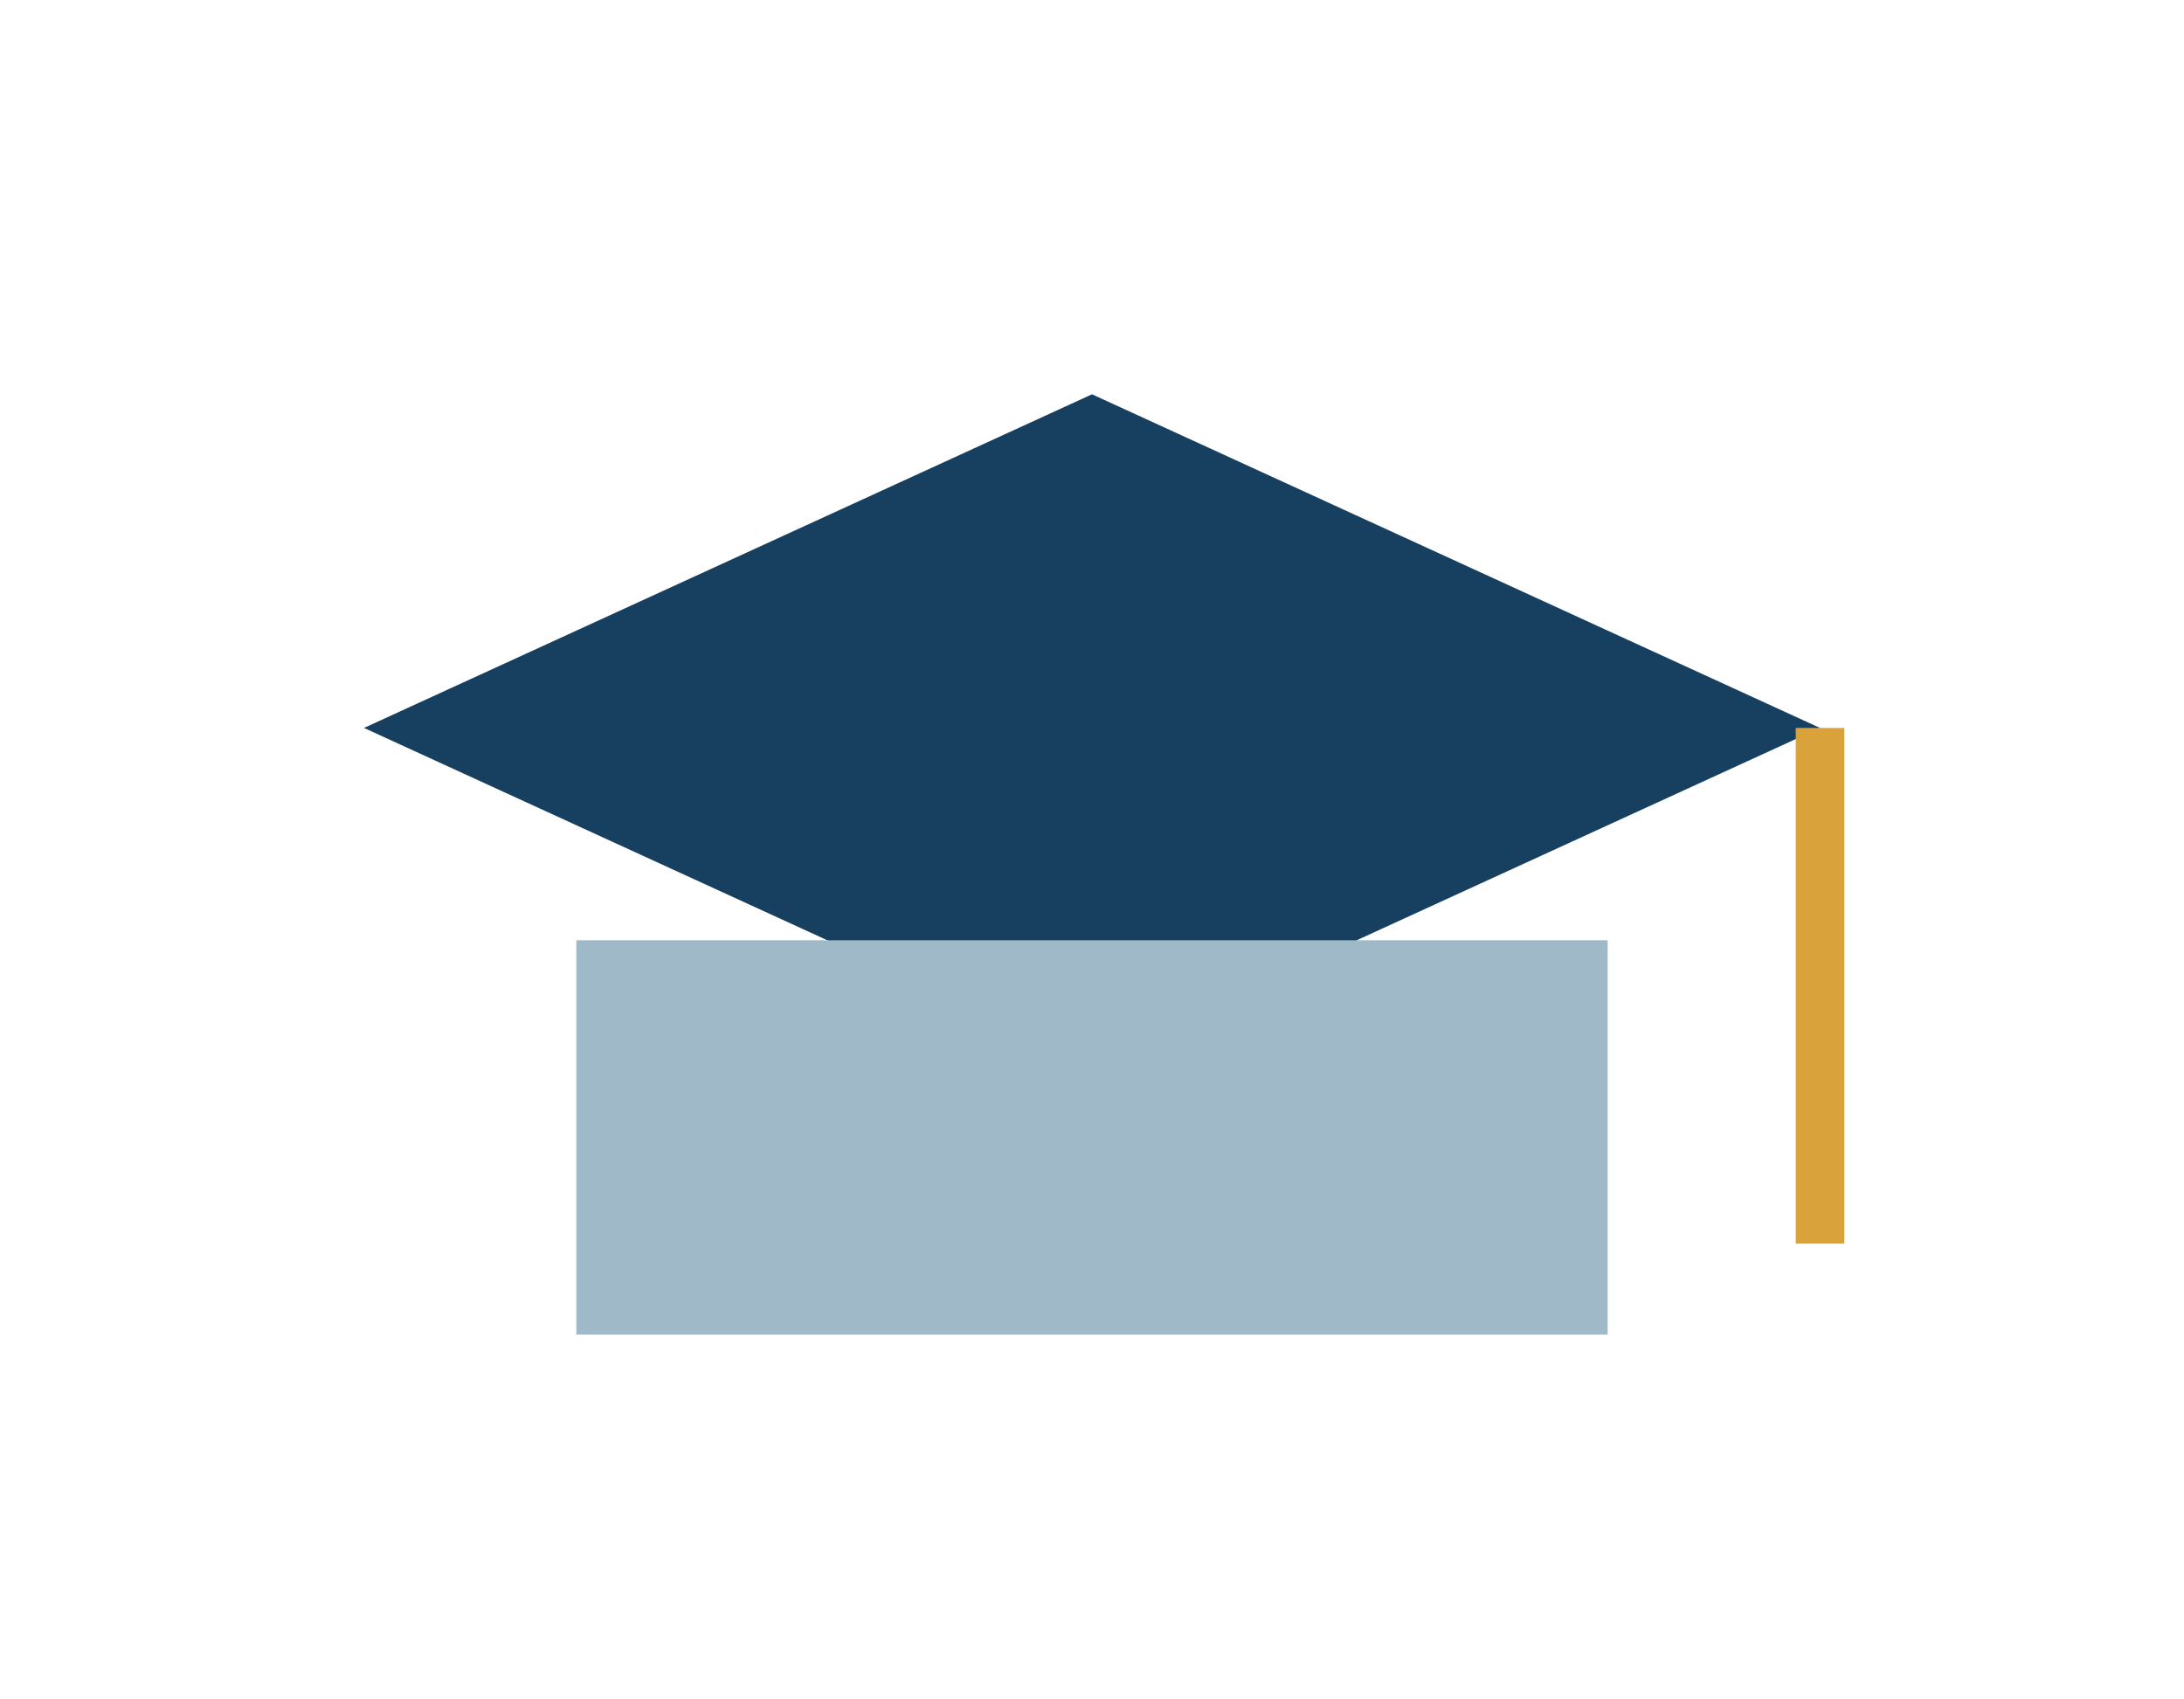
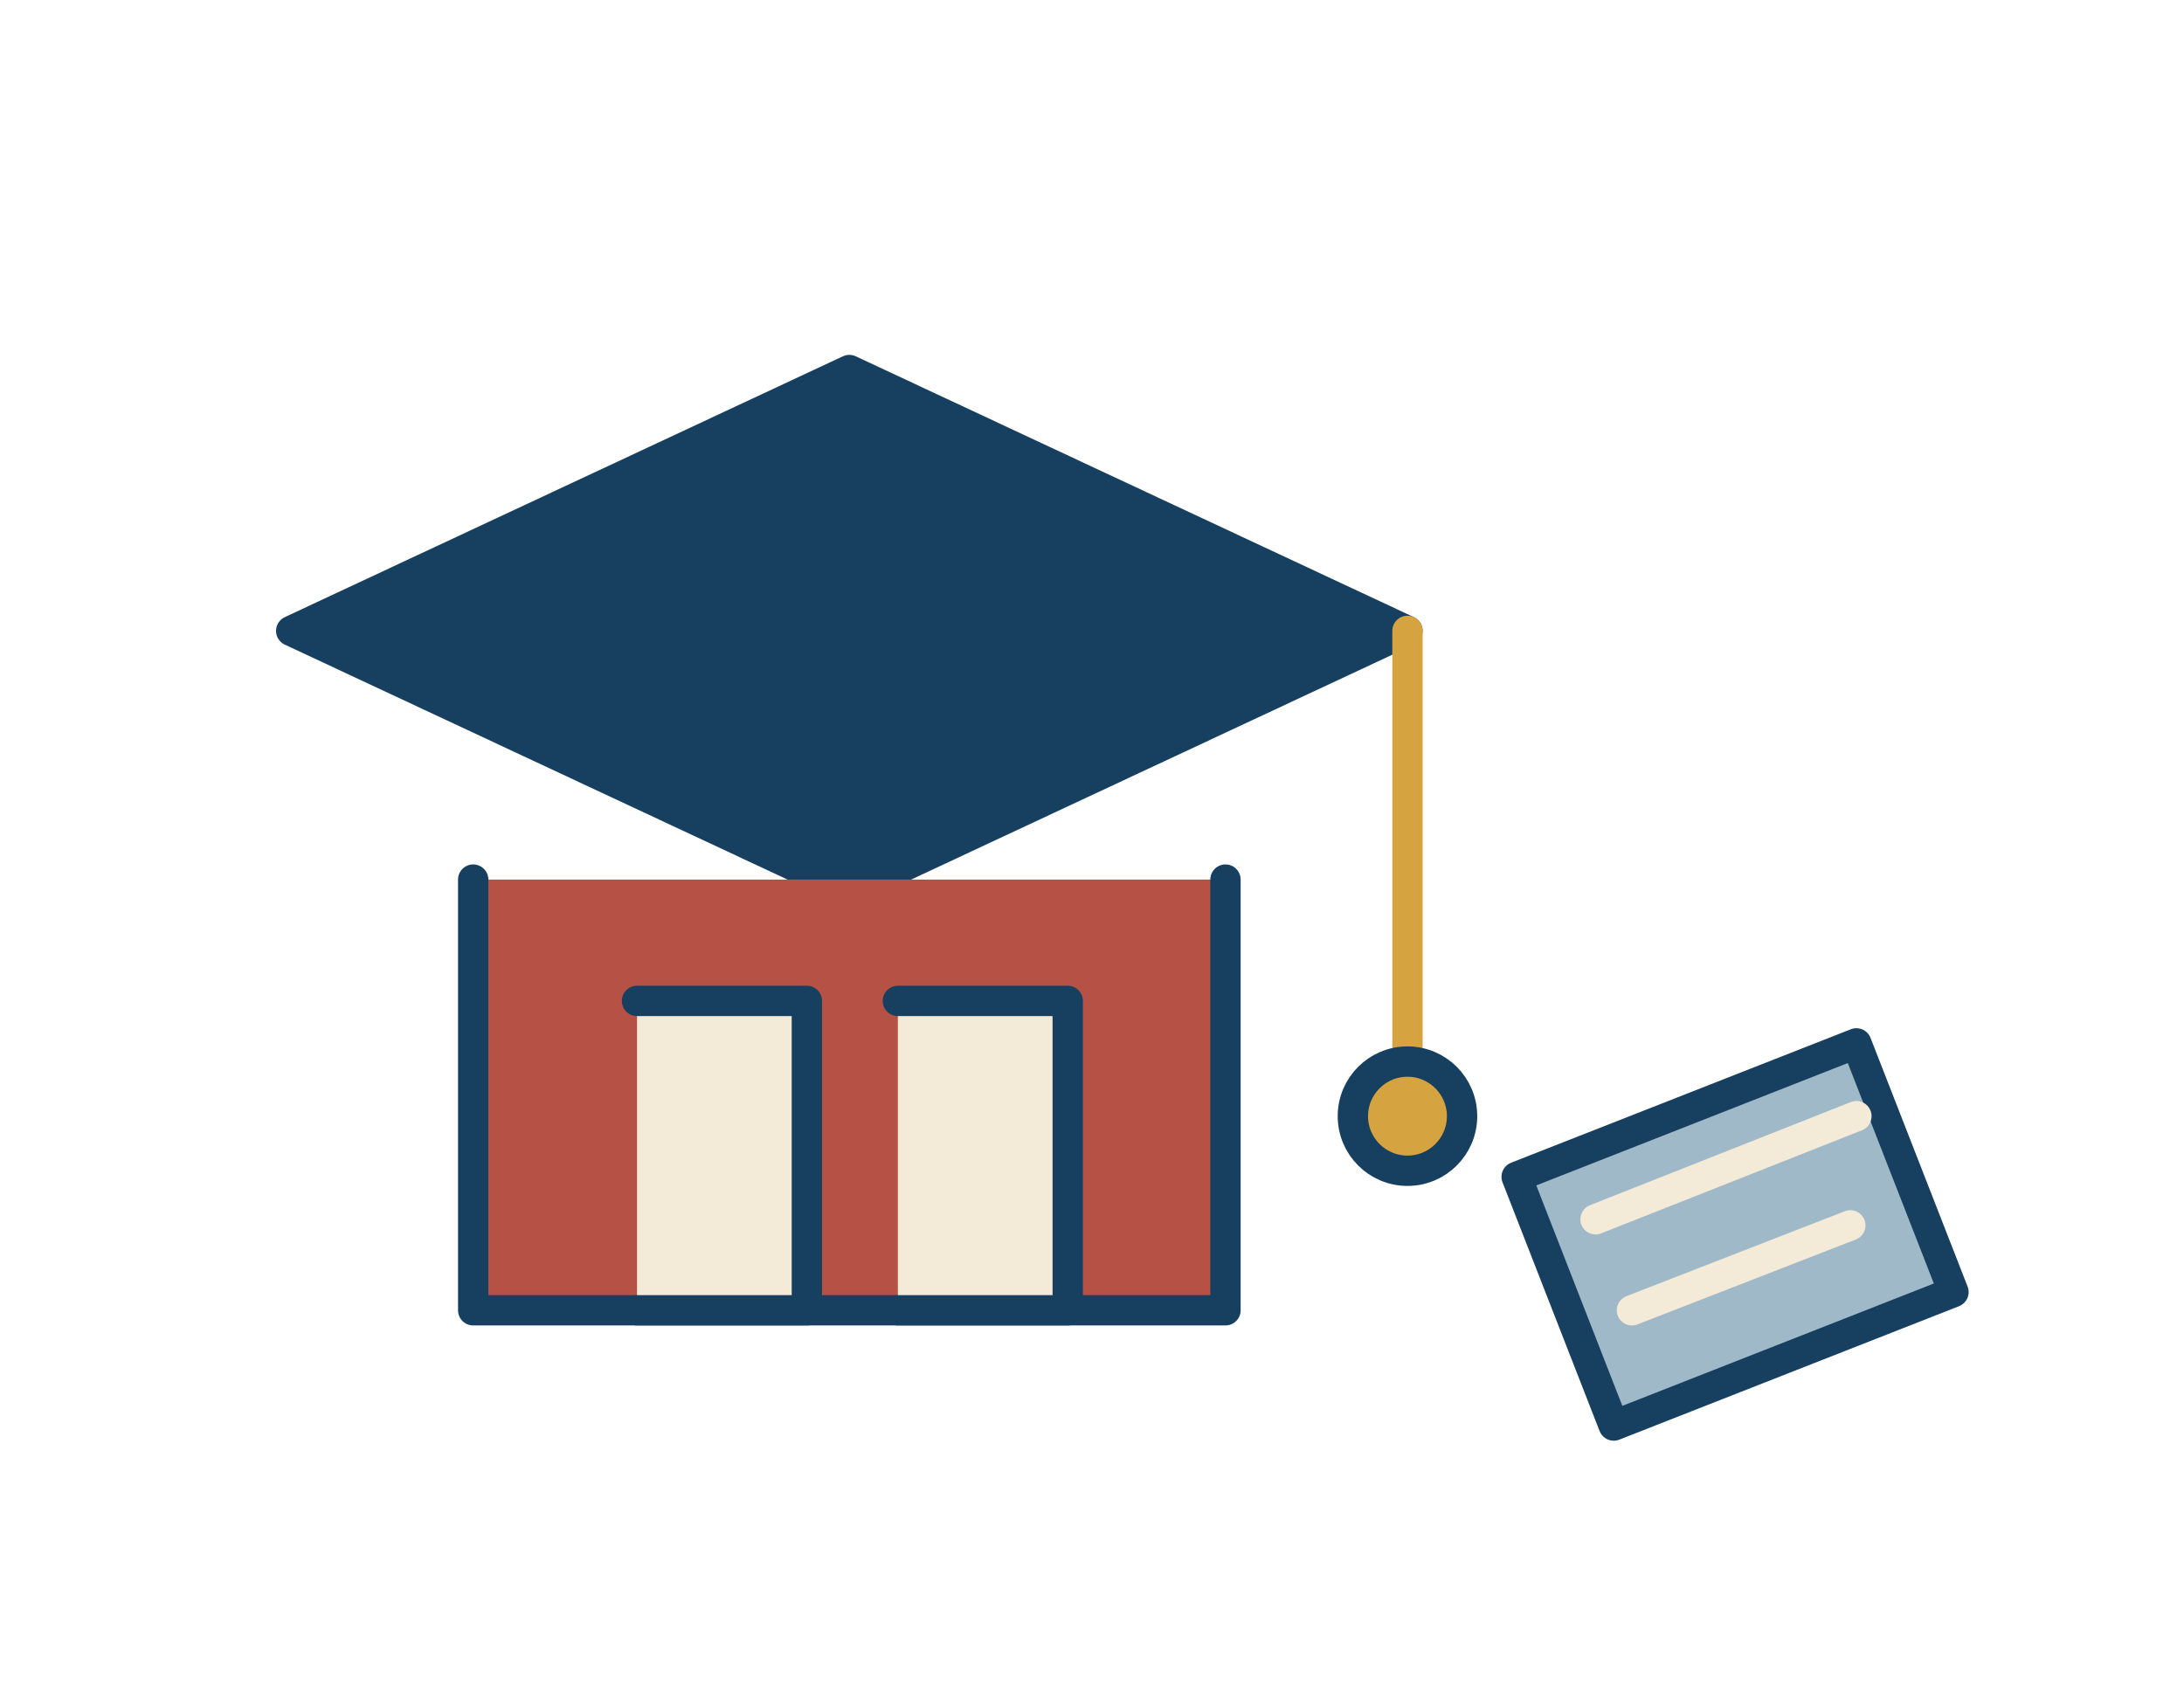
- <svg xmlns="http://www.w3.org/2000/svg" width="360" height="280" viewBox="20 270 340 280">
-   <path d="M70 390l120-55 120 55-120 55z" fill="#173f5f" />
-   <path d="M105 425v65h170v-65" fill="#9fb9c8" />
-   <path d="M310 390v85" stroke="#d9a23a" stroke-width="8" />
+ <svg xmlns="http://www.w3.org/2000/svg" width="360" height="280" viewBox="0 0 360 280">
+   <g stroke="#173f5f" stroke-width="5" stroke-linecap="round" stroke-linejoin="round">
+     <path d="M48 104l92-43 92 43-92 43z" fill="#173f5f" />
+     <path d="M78 145v71h124v-71" fill="#b55245" />
+     <path d="M105 165h28v51h-28M148 165h28v51h-28" fill="#f3ead7" />
+     <path d="M232 104v72" fill="none" stroke="#d5a33f" />
+     <circle cx="232" cy="184" r="9" fill="#d5a33f" />
+     <path d="M250 194l56-22 16 41-56 22z" fill="#9fb9c8" />
+     <path d="M263 201l43-17M269 216l36-14" stroke="#f3ead7" />
+   </g>
</svg>
